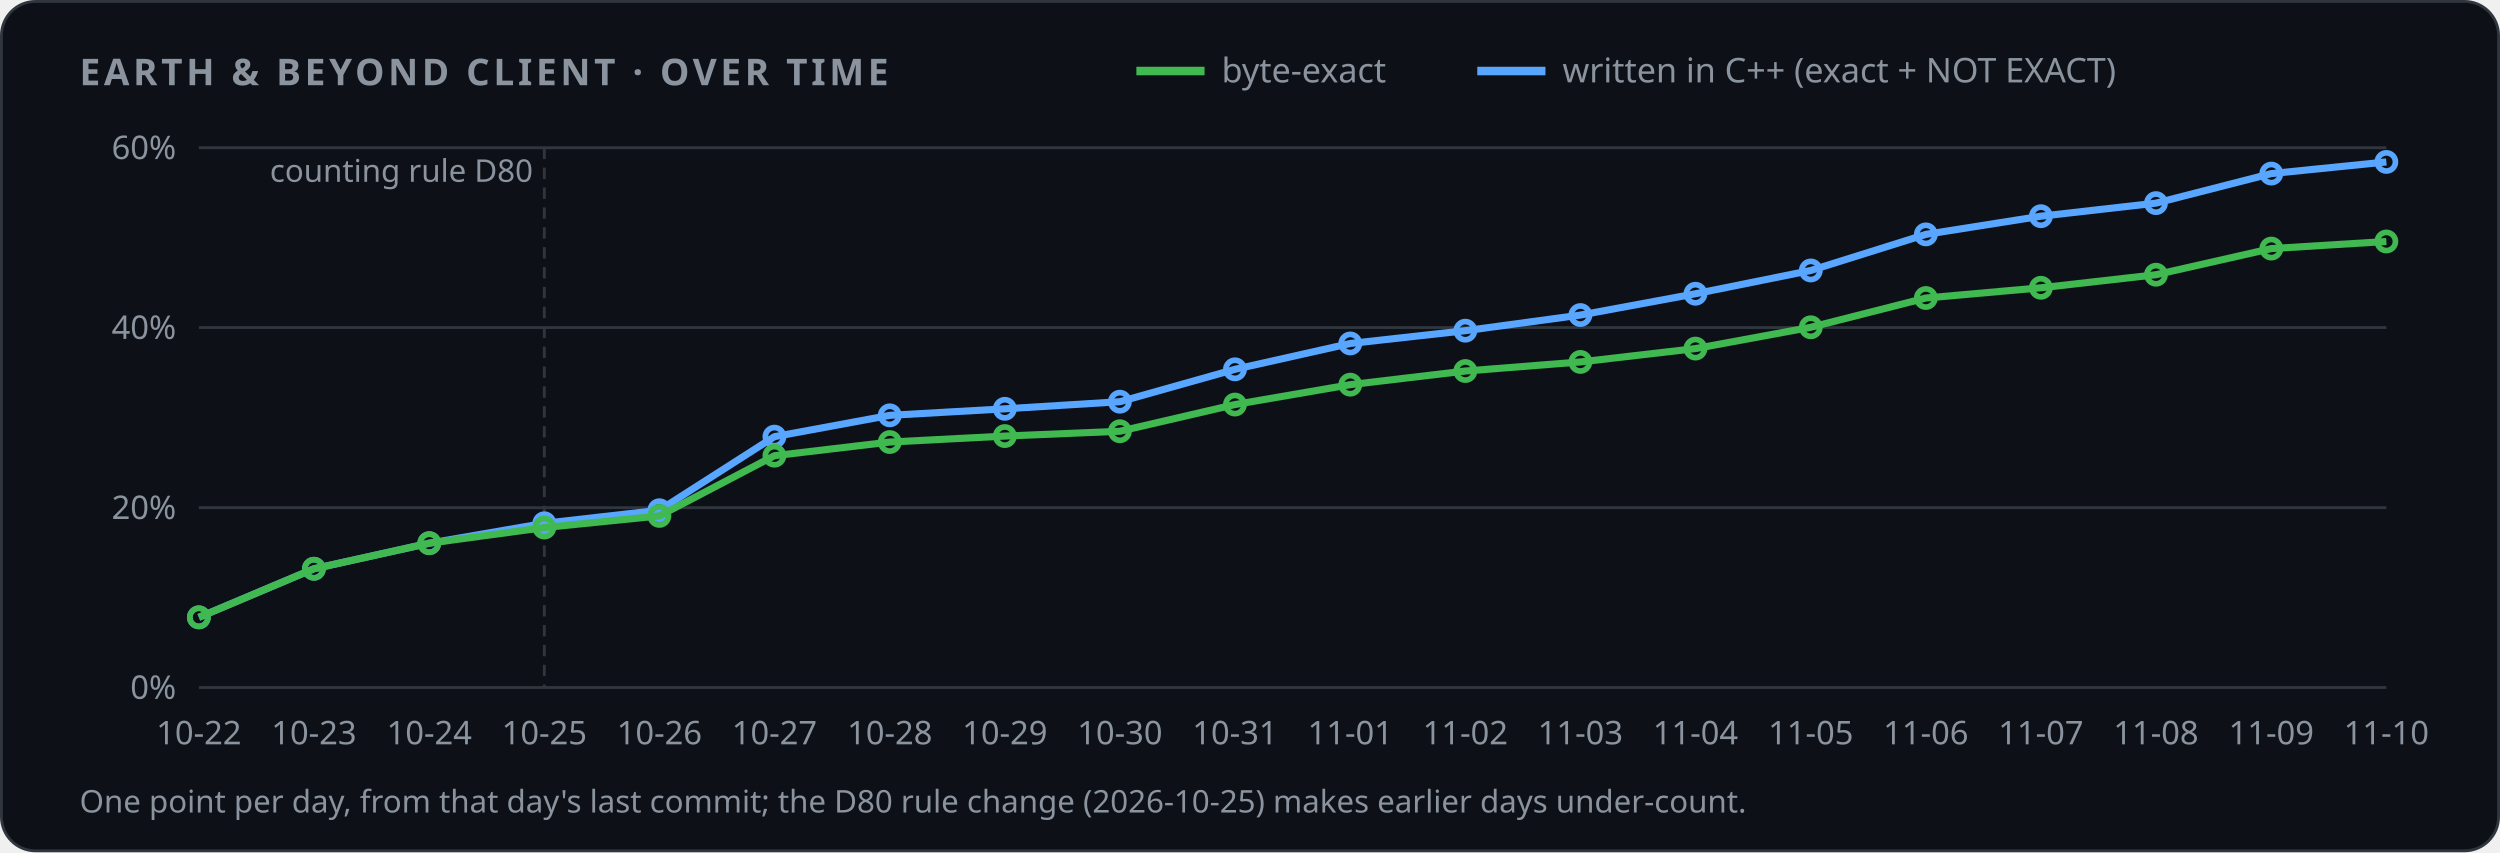
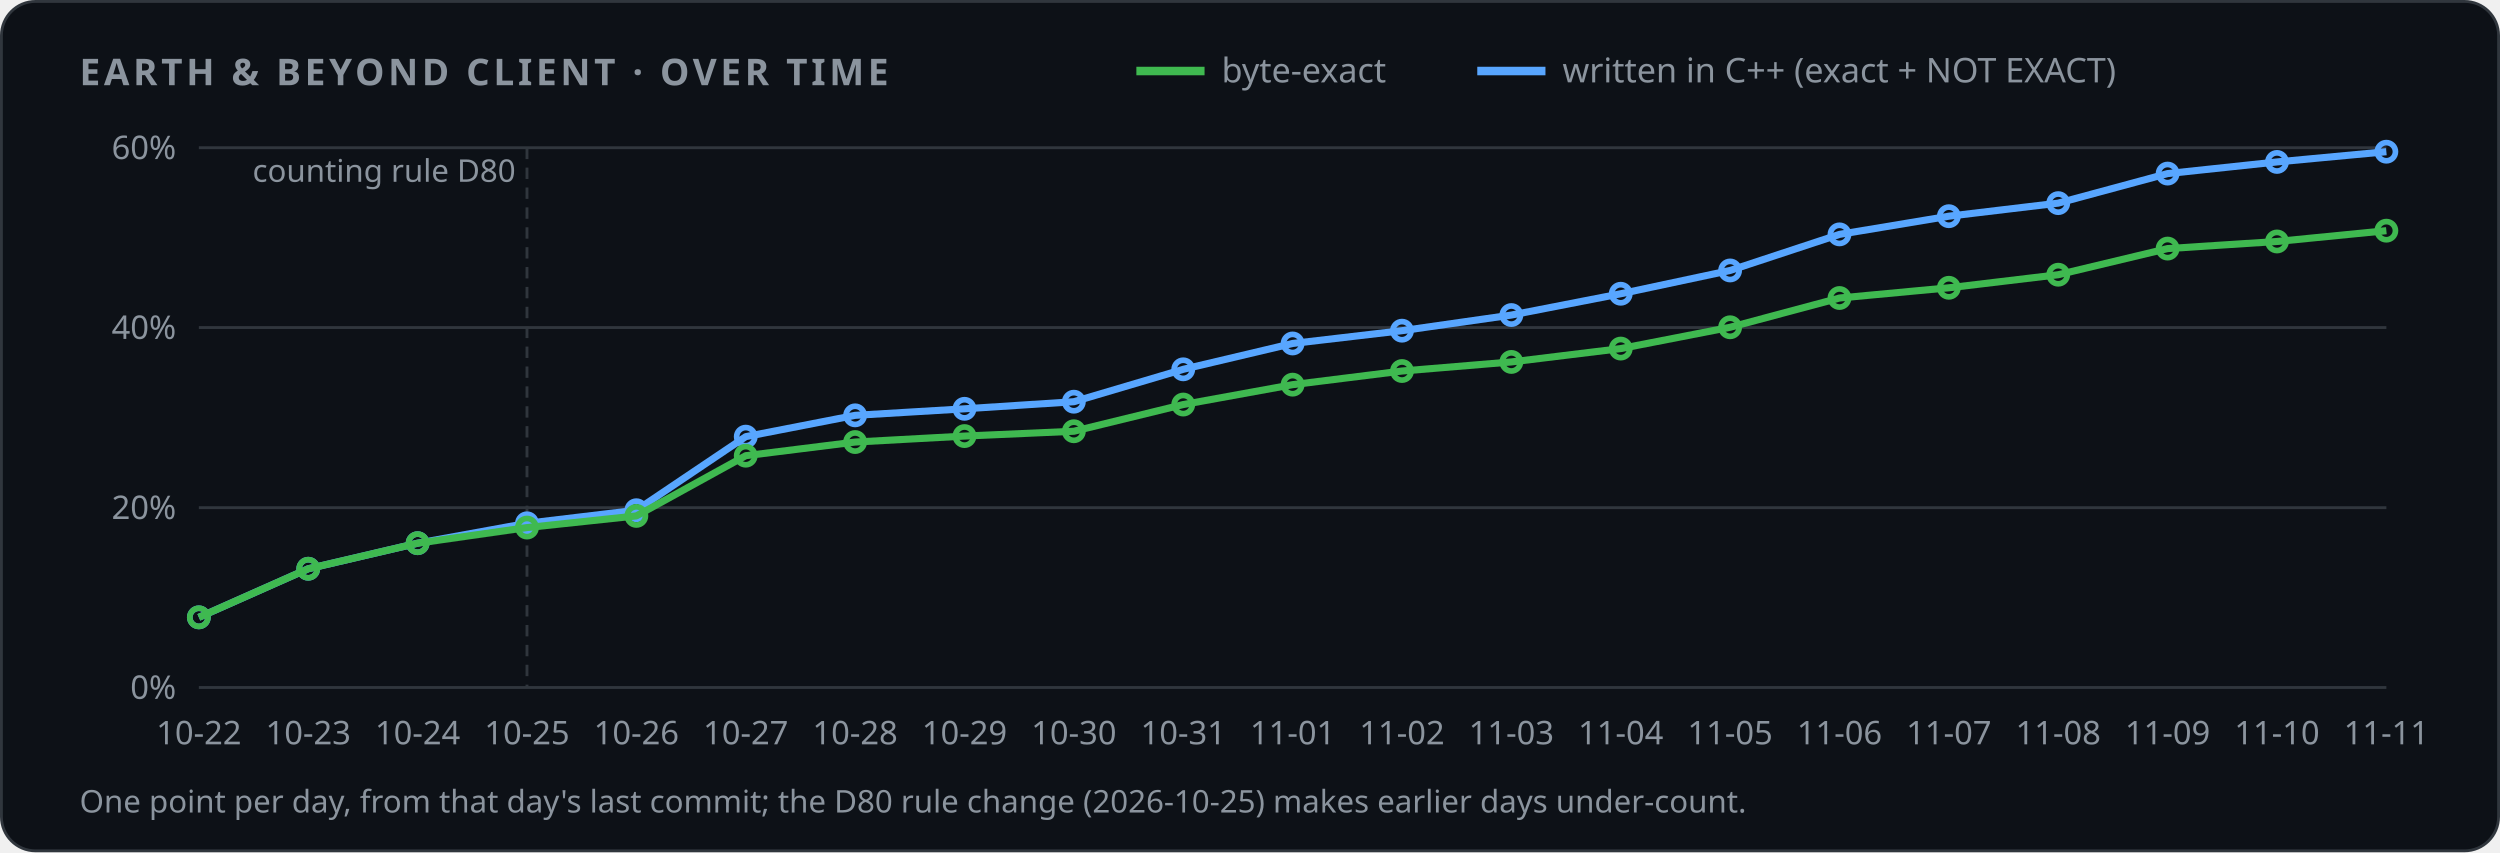
<svg xmlns="http://www.w3.org/2000/svg" width="880" height="300" viewBox="0 0 880 300" role="img" aria-labelledby="title desc">
  <style>
    .card { fill: #0d1117; stroke: #30363d; } .strong { fill: #f0f6fc; } .muted { fill: #8b949e; }
    .grid { stroke: #30363d; } .up { fill: #3fb950; } .down { fill: #f85149; }
    .s-exact { fill: #3fb950; } .s-notexact { fill: #d29922; } .s-stub { fill: #a371f7; }
    .s-third { fill: #238636; } .s-linker { fill: #1b4d2b; } .s-unattr { fill: #30363d; }
    .l-exact { stroke: #3fb950; } .l-written { stroke: #58a6ff; }
    @media (prefers-color-scheme: light) {
      .card { fill: #ffffff; stroke: #d0d7de; } .strong { fill: #1f2328; } .muted { fill: #59636e; }
      .grid { stroke: #d0d7de; } .up { fill: #1a7f37; } .down { fill: #cf222e; }
      .s-exact { fill: #1a7f37; } .s-third { fill: #4ac26b; } .s-linker { fill: #aceebb; } .s-unattr { fill: #d0d7de; }
      .l-exact { stroke: #1a7f37; } .l-written { stroke: #0969da; }
    }
  </style>
  <rect class="card" x="0.5" y="0.5" width="879" height="299" rx="12" />
  <g font-family="-apple-system,BlinkMacSystemFont,'Segoe UI','Noto Sans',Helvetica,Arial,sans-serif">
    <text x="28" y="30" class="muted" font-size="13" font-weight="600" letter-spacing="1.3">EARTH &amp; BEYOND CLIENT · OVER TIME</text>
    <line x1="400" x2="424" y1="25" y2="25" class="l-exact" stroke-width="3" />
    <text x="430" y="29" class="muted" font-size="12">byte-exact</text>
    <line x1="520" x2="544" y1="25" y2="25" class="l-written" stroke-width="3" />
    <text x="550" y="29" class="muted" font-size="12">written in C++ (exact + NOT EXACT)</text>
    <line x1="70" x2="840" y1="242.0" y2="242.0" class="grid" />
    <text x="62" y="246.0" class="muted" font-size="11.5" text-anchor="end">0%</text>
    <line x1="70" x2="840" y1="178.7" y2="178.7" class="grid" />
    <text x="62" y="182.7" class="muted" font-size="11.5" text-anchor="end">20%</text>
    <line x1="70" x2="840" y1="115.3" y2="115.3" class="grid" />
    <text x="62" y="119.3" class="muted" font-size="11.5" text-anchor="end">40%</text>
    <line x1="70" x2="840" y1="52.0" y2="52.0" class="grid" />
    <text x="62" y="56.0" class="muted" font-size="11.5" text-anchor="end">60%</text>
    <text x="70.0" y="262" class="muted" font-size="11.5" text-anchor="middle">10-22</text>
-     <text x="110.5" y="262" class="muted" font-size="11.5" text-anchor="middle">10-23</text>
-     <text x="151.1" y="262" class="muted" font-size="11.5" text-anchor="middle">10-24</text>
-     <text x="191.6" y="262" class="muted" font-size="11.5" text-anchor="middle">10-25</text>
-     <text x="232.1" y="262" class="muted" font-size="11.5" text-anchor="middle">10-26</text>
-     <text x="272.6" y="262" class="muted" font-size="11.5" text-anchor="middle">10-27</text>
-     <text x="313.2" y="262" class="muted" font-size="11.5" text-anchor="middle">10-28</text>
-     <text x="353.7" y="262" class="muted" font-size="11.5" text-anchor="middle">10-29</text>
-     <text x="394.2" y="262" class="muted" font-size="11.5" text-anchor="middle">10-30</text>
-     <text x="434.7" y="262" class="muted" font-size="11.5" text-anchor="middle">10-31</text>
-     <text x="475.3" y="262" class="muted" font-size="11.5" text-anchor="middle">11-01</text>
-     <text x="515.8" y="262" class="muted" font-size="11.5" text-anchor="middle">11-02</text>
-     <text x="556.3" y="262" class="muted" font-size="11.5" text-anchor="middle">11-03</text>
-     <text x="596.8" y="262" class="muted" font-size="11.5" text-anchor="middle">11-04</text>
-     <text x="637.4" y="262" class="muted" font-size="11.5" text-anchor="middle">11-05</text>
-     <text x="677.9" y="262" class="muted" font-size="11.5" text-anchor="middle">11-06</text>
-     <text x="718.4" y="262" class="muted" font-size="11.5" text-anchor="middle">11-07</text>
-     <text x="758.9" y="262" class="muted" font-size="11.5" text-anchor="middle">11-08</text>
-     <text x="799.5" y="262" class="muted" font-size="11.5" text-anchor="middle">11-09</text>
-     <text x="840.0" y="262" class="muted" font-size="11.5" text-anchor="middle">11-10</text>
-     <line x1="191.6" x2="191.6" y1="52" y2="242" class="grid" stroke-dasharray="4 3" />
-     <text x="187.6" y="64" class="muted" font-size="11" text-anchor="end">counting rule D80</text>
-     <polyline points="70.0,217.3 110.5,200.2 151.1,191.2 191.6,184.2 232.1,179.6 272.6,153.7 313.2,146.2 353.7,143.9 394.2,141.4 434.7,130.0 475.3,120.9 515.8,116.4 556.3,110.9 596.8,103.4 637.4,95.2 677.9,82.5 718.4,76.1 758.9,71.5 799.5,61.1 840.0,57.0" fill="none" class="l-written" stroke-width="2.5" stroke-linejoin="round" />
+     <text x="108.5" y="262" class="muted" font-size="11.5" text-anchor="middle">10-23</text>
+     <text x="147.0" y="262" class="muted" font-size="11.5" text-anchor="middle">10-24</text>
+     <text x="185.5" y="262" class="muted" font-size="11.5" text-anchor="middle">10-25</text>
+     <text x="224.0" y="262" class="muted" font-size="11.5" text-anchor="middle">10-26</text>
+     <text x="262.5" y="262" class="muted" font-size="11.5" text-anchor="middle">10-27</text>
+     <text x="301.0" y="262" class="muted" font-size="11.5" text-anchor="middle">10-28</text>
+     <text x="339.5" y="262" class="muted" font-size="11.5" text-anchor="middle">10-29</text>
+     <text x="378.0" y="262" class="muted" font-size="11.5" text-anchor="middle">10-30</text>
+     <text x="416.5" y="262" class="muted" font-size="11.5" text-anchor="middle">10-31</text>
+     <text x="455.0" y="262" class="muted" font-size="11.5" text-anchor="middle">11-01</text>
+     <text x="493.5" y="262" class="muted" font-size="11.5" text-anchor="middle">11-02</text>
+     <text x="532.0" y="262" class="muted" font-size="11.5" text-anchor="middle">11-03</text>
+     <text x="570.5" y="262" class="muted" font-size="11.5" text-anchor="middle">11-04</text>
+     <text x="609.0" y="262" class="muted" font-size="11.5" text-anchor="middle">11-05</text>
+     <text x="647.5" y="262" class="muted" font-size="11.5" text-anchor="middle">11-06</text>
+     <text x="686.0" y="262" class="muted" font-size="11.5" text-anchor="middle">11-07</text>
+     <text x="724.5" y="262" class="muted" font-size="11.5" text-anchor="middle">11-08</text>
+     <text x="763.0" y="262" class="muted" font-size="11.5" text-anchor="middle">11-09</text>
+     <text x="801.5" y="262" class="muted" font-size="11.5" text-anchor="middle">11-10</text>
+     <text x="840.0" y="262" class="muted" font-size="11.5" text-anchor="middle">11-11</text>
+     <line x1="185.5" x2="185.5" y1="52" y2="242" class="grid" stroke-dasharray="4 3" />
+     <text x="181.5" y="64" class="muted" font-size="11" text-anchor="end">counting rule D80</text>
+     <polyline points="70.0,217.3 108.5,200.2 147.0,191.2 185.5,184.2 224.0,179.6 262.5,153.7 301.0,146.2 339.5,143.9 378.0,141.4 416.5,130.0 455.0,120.9 493.5,116.4 532.0,110.9 570.5,103.4 609.0,95.2 647.5,82.5 686.0,76.1 724.5,71.5 763.0,61.1 801.5,57.0 840.0,53.4" fill="none" class="l-written" stroke-width="2.5" stroke-linejoin="round" />
    <circle cx="70.0" cy="217.3" r="3.2" class="l-written" fill="none" stroke-width="2" />
-     <circle cx="110.5" cy="200.2" r="3.2" class="l-written" fill="none" stroke-width="2" />
-     <circle cx="151.1" cy="191.2" r="3.2" class="l-written" fill="none" stroke-width="2" />
-     <circle cx="191.6" cy="184.2" r="3.2" class="l-written" fill="none" stroke-width="2" />
-     <circle cx="232.1" cy="179.6" r="3.2" class="l-written" fill="none" stroke-width="2" />
-     <circle cx="272.6" cy="153.7" r="3.2" class="l-written" fill="none" stroke-width="2" />
-     <circle cx="313.2" cy="146.2" r="3.2" class="l-written" fill="none" stroke-width="2" />
-     <circle cx="353.7" cy="143.9" r="3.2" class="l-written" fill="none" stroke-width="2" />
-     <circle cx="394.2" cy="141.4" r="3.2" class="l-written" fill="none" stroke-width="2" />
-     <circle cx="434.7" cy="130.0" r="3.2" class="l-written" fill="none" stroke-width="2" />
-     <circle cx="475.3" cy="120.9" r="3.2" class="l-written" fill="none" stroke-width="2" />
-     <circle cx="515.8" cy="116.4" r="3.2" class="l-written" fill="none" stroke-width="2" />
-     <circle cx="556.3" cy="110.9" r="3.2" class="l-written" fill="none" stroke-width="2" />
-     <circle cx="596.8" cy="103.4" r="3.2" class="l-written" fill="none" stroke-width="2" />
-     <circle cx="637.4" cy="95.2" r="3.2" class="l-written" fill="none" stroke-width="2" />
-     <circle cx="677.9" cy="82.5" r="3.2" class="l-written" fill="none" stroke-width="2" />
-     <circle cx="718.4" cy="76.1" r="3.2" class="l-written" fill="none" stroke-width="2" />
-     <circle cx="758.9" cy="71.5" r="3.2" class="l-written" fill="none" stroke-width="2" />
-     <circle cx="799.5" cy="61.1" r="3.2" class="l-written" fill="none" stroke-width="2" />
-     <circle cx="840.0" cy="57.0" r="3.2" class="l-written" fill="none" stroke-width="2" />
-     <polyline points="70.0,217.3 110.5,200.2 151.1,191.2 191.6,185.7 232.1,181.6 272.6,160.4 313.2,155.6 353.7,153.5 394.2,151.8 434.7,142.4 475.3,135.4 515.8,130.6 556.3,127.4 596.8,122.7 637.4,115.2 677.9,104.9 718.4,101.3 758.9,96.7 799.5,87.5 840.0,85.0" fill="none" class="l-exact" stroke-width="2.5" stroke-linejoin="round" />
+     <circle cx="108.5" cy="200.2" r="3.2" class="l-written" fill="none" stroke-width="2" />
+     <circle cx="147.0" cy="191.2" r="3.2" class="l-written" fill="none" stroke-width="2" />
+     <circle cx="185.5" cy="184.2" r="3.2" class="l-written" fill="none" stroke-width="2" />
+     <circle cx="224.0" cy="179.6" r="3.2" class="l-written" fill="none" stroke-width="2" />
+     <circle cx="262.5" cy="153.7" r="3.2" class="l-written" fill="none" stroke-width="2" />
+     <circle cx="301.0" cy="146.2" r="3.2" class="l-written" fill="none" stroke-width="2" />
+     <circle cx="339.5" cy="143.9" r="3.2" class="l-written" fill="none" stroke-width="2" />
+     <circle cx="378.0" cy="141.4" r="3.2" class="l-written" fill="none" stroke-width="2" />
+     <circle cx="416.5" cy="130.0" r="3.2" class="l-written" fill="none" stroke-width="2" />
+     <circle cx="455.0" cy="120.9" r="3.2" class="l-written" fill="none" stroke-width="2" />
+     <circle cx="493.5" cy="116.4" r="3.2" class="l-written" fill="none" stroke-width="2" />
+     <circle cx="532.0" cy="110.9" r="3.2" class="l-written" fill="none" stroke-width="2" />
+     <circle cx="570.5" cy="103.4" r="3.2" class="l-written" fill="none" stroke-width="2" />
+     <circle cx="609.0" cy="95.2" r="3.2" class="l-written" fill="none" stroke-width="2" />
+     <circle cx="647.5" cy="82.5" r="3.2" class="l-written" fill="none" stroke-width="2" />
+     <circle cx="686.0" cy="76.1" r="3.2" class="l-written" fill="none" stroke-width="2" />
+     <circle cx="724.5" cy="71.5" r="3.2" class="l-written" fill="none" stroke-width="2" />
+     <circle cx="763.0" cy="61.1" r="3.2" class="l-written" fill="none" stroke-width="2" />
+     <circle cx="801.5" cy="57.0" r="3.2" class="l-written" fill="none" stroke-width="2" />
+     <circle cx="840.0" cy="53.4" r="3.2" class="l-written" fill="none" stroke-width="2" />
+     <polyline points="70.0,217.3 108.5,200.2 147.0,191.2 185.5,185.7 224.0,181.6 262.5,160.4 301.0,155.6 339.5,153.5 378.0,151.8 416.5,142.4 455.0,135.4 493.5,130.6 532.0,127.4 570.5,122.7 609.0,115.2 647.5,104.9 686.0,101.3 724.5,96.7 763.0,87.5 801.5,85.0 840.0,81.2" fill="none" class="l-exact" stroke-width="2.5" stroke-linejoin="round" />
    <circle cx="70.0" cy="217.3" r="3.2" class="l-exact" fill="none" stroke-width="2" />
-     <circle cx="110.5" cy="200.2" r="3.2" class="l-exact" fill="none" stroke-width="2" />
-     <circle cx="151.1" cy="191.2" r="3.2" class="l-exact" fill="none" stroke-width="2" />
-     <circle cx="191.6" cy="185.7" r="3.2" class="l-exact" fill="none" stroke-width="2" />
-     <circle cx="232.1" cy="181.6" r="3.2" class="l-exact" fill="none" stroke-width="2" />
-     <circle cx="272.6" cy="160.4" r="3.2" class="l-exact" fill="none" stroke-width="2" />
-     <circle cx="313.2" cy="155.6" r="3.2" class="l-exact" fill="none" stroke-width="2" />
-     <circle cx="353.7" cy="153.5" r="3.2" class="l-exact" fill="none" stroke-width="2" />
-     <circle cx="394.2" cy="151.8" r="3.2" class="l-exact" fill="none" stroke-width="2" />
-     <circle cx="434.7" cy="142.4" r="3.2" class="l-exact" fill="none" stroke-width="2" />
-     <circle cx="475.3" cy="135.4" r="3.2" class="l-exact" fill="none" stroke-width="2" />
-     <circle cx="515.8" cy="130.6" r="3.2" class="l-exact" fill="none" stroke-width="2" />
-     <circle cx="556.3" cy="127.4" r="3.2" class="l-exact" fill="none" stroke-width="2" />
-     <circle cx="596.8" cy="122.7" r="3.2" class="l-exact" fill="none" stroke-width="2" />
-     <circle cx="637.4" cy="115.2" r="3.2" class="l-exact" fill="none" stroke-width="2" />
-     <circle cx="677.9" cy="104.9" r="3.2" class="l-exact" fill="none" stroke-width="2" />
-     <circle cx="718.4" cy="101.3" r="3.2" class="l-exact" fill="none" stroke-width="2" />
-     <circle cx="758.9" cy="96.7" r="3.2" class="l-exact" fill="none" stroke-width="2" />
-     <circle cx="799.5" cy="87.5" r="3.2" class="l-exact" fill="none" stroke-width="2" />
-     <circle cx="840.0" cy="85.0" r="3.2" class="l-exact" fill="none" stroke-width="2" />
+     <circle cx="108.5" cy="200.2" r="3.2" class="l-exact" fill="none" stroke-width="2" />
+     <circle cx="147.0" cy="191.2" r="3.2" class="l-exact" fill="none" stroke-width="2" />
+     <circle cx="185.5" cy="185.7" r="3.2" class="l-exact" fill="none" stroke-width="2" />
+     <circle cx="224.0" cy="181.6" r="3.2" class="l-exact" fill="none" stroke-width="2" />
+     <circle cx="262.5" cy="160.4" r="3.2" class="l-exact" fill="none" stroke-width="2" />
+     <circle cx="301.0" cy="155.6" r="3.2" class="l-exact" fill="none" stroke-width="2" />
+     <circle cx="339.5" cy="153.5" r="3.2" class="l-exact" fill="none" stroke-width="2" />
+     <circle cx="378.0" cy="151.8" r="3.2" class="l-exact" fill="none" stroke-width="2" />
+     <circle cx="416.5" cy="142.4" r="3.2" class="l-exact" fill="none" stroke-width="2" />
+     <circle cx="455.0" cy="135.4" r="3.2" class="l-exact" fill="none" stroke-width="2" />
+     <circle cx="493.5" cy="130.6" r="3.2" class="l-exact" fill="none" stroke-width="2" />
+     <circle cx="532.0" cy="127.4" r="3.2" class="l-exact" fill="none" stroke-width="2" />
+     <circle cx="570.5" cy="122.7" r="3.2" class="l-exact" fill="none" stroke-width="2" />
+     <circle cx="609.0" cy="115.2" r="3.2" class="l-exact" fill="none" stroke-width="2" />
+     <circle cx="647.5" cy="104.9" r="3.2" class="l-exact" fill="none" stroke-width="2" />
+     <circle cx="686.0" cy="101.3" r="3.2" class="l-exact" fill="none" stroke-width="2" />
+     <circle cx="724.5" cy="96.7" r="3.2" class="l-exact" fill="none" stroke-width="2" />
+     <circle cx="763.0" cy="87.5" r="3.2" class="l-exact" fill="none" stroke-width="2" />
+     <circle cx="801.5" cy="85.0" r="3.2" class="l-exact" fill="none" stroke-width="2" />
+     <circle cx="840.0" cy="81.2" r="3.2" class="l-exact" fill="none" stroke-width="2" />
    <text x="28" y="286" class="muted" font-size="11">One point per day, from that day's last commit; the D80 rule change (2026-10-25) makes earlier days under-count.</text>
  </g>
</svg>
